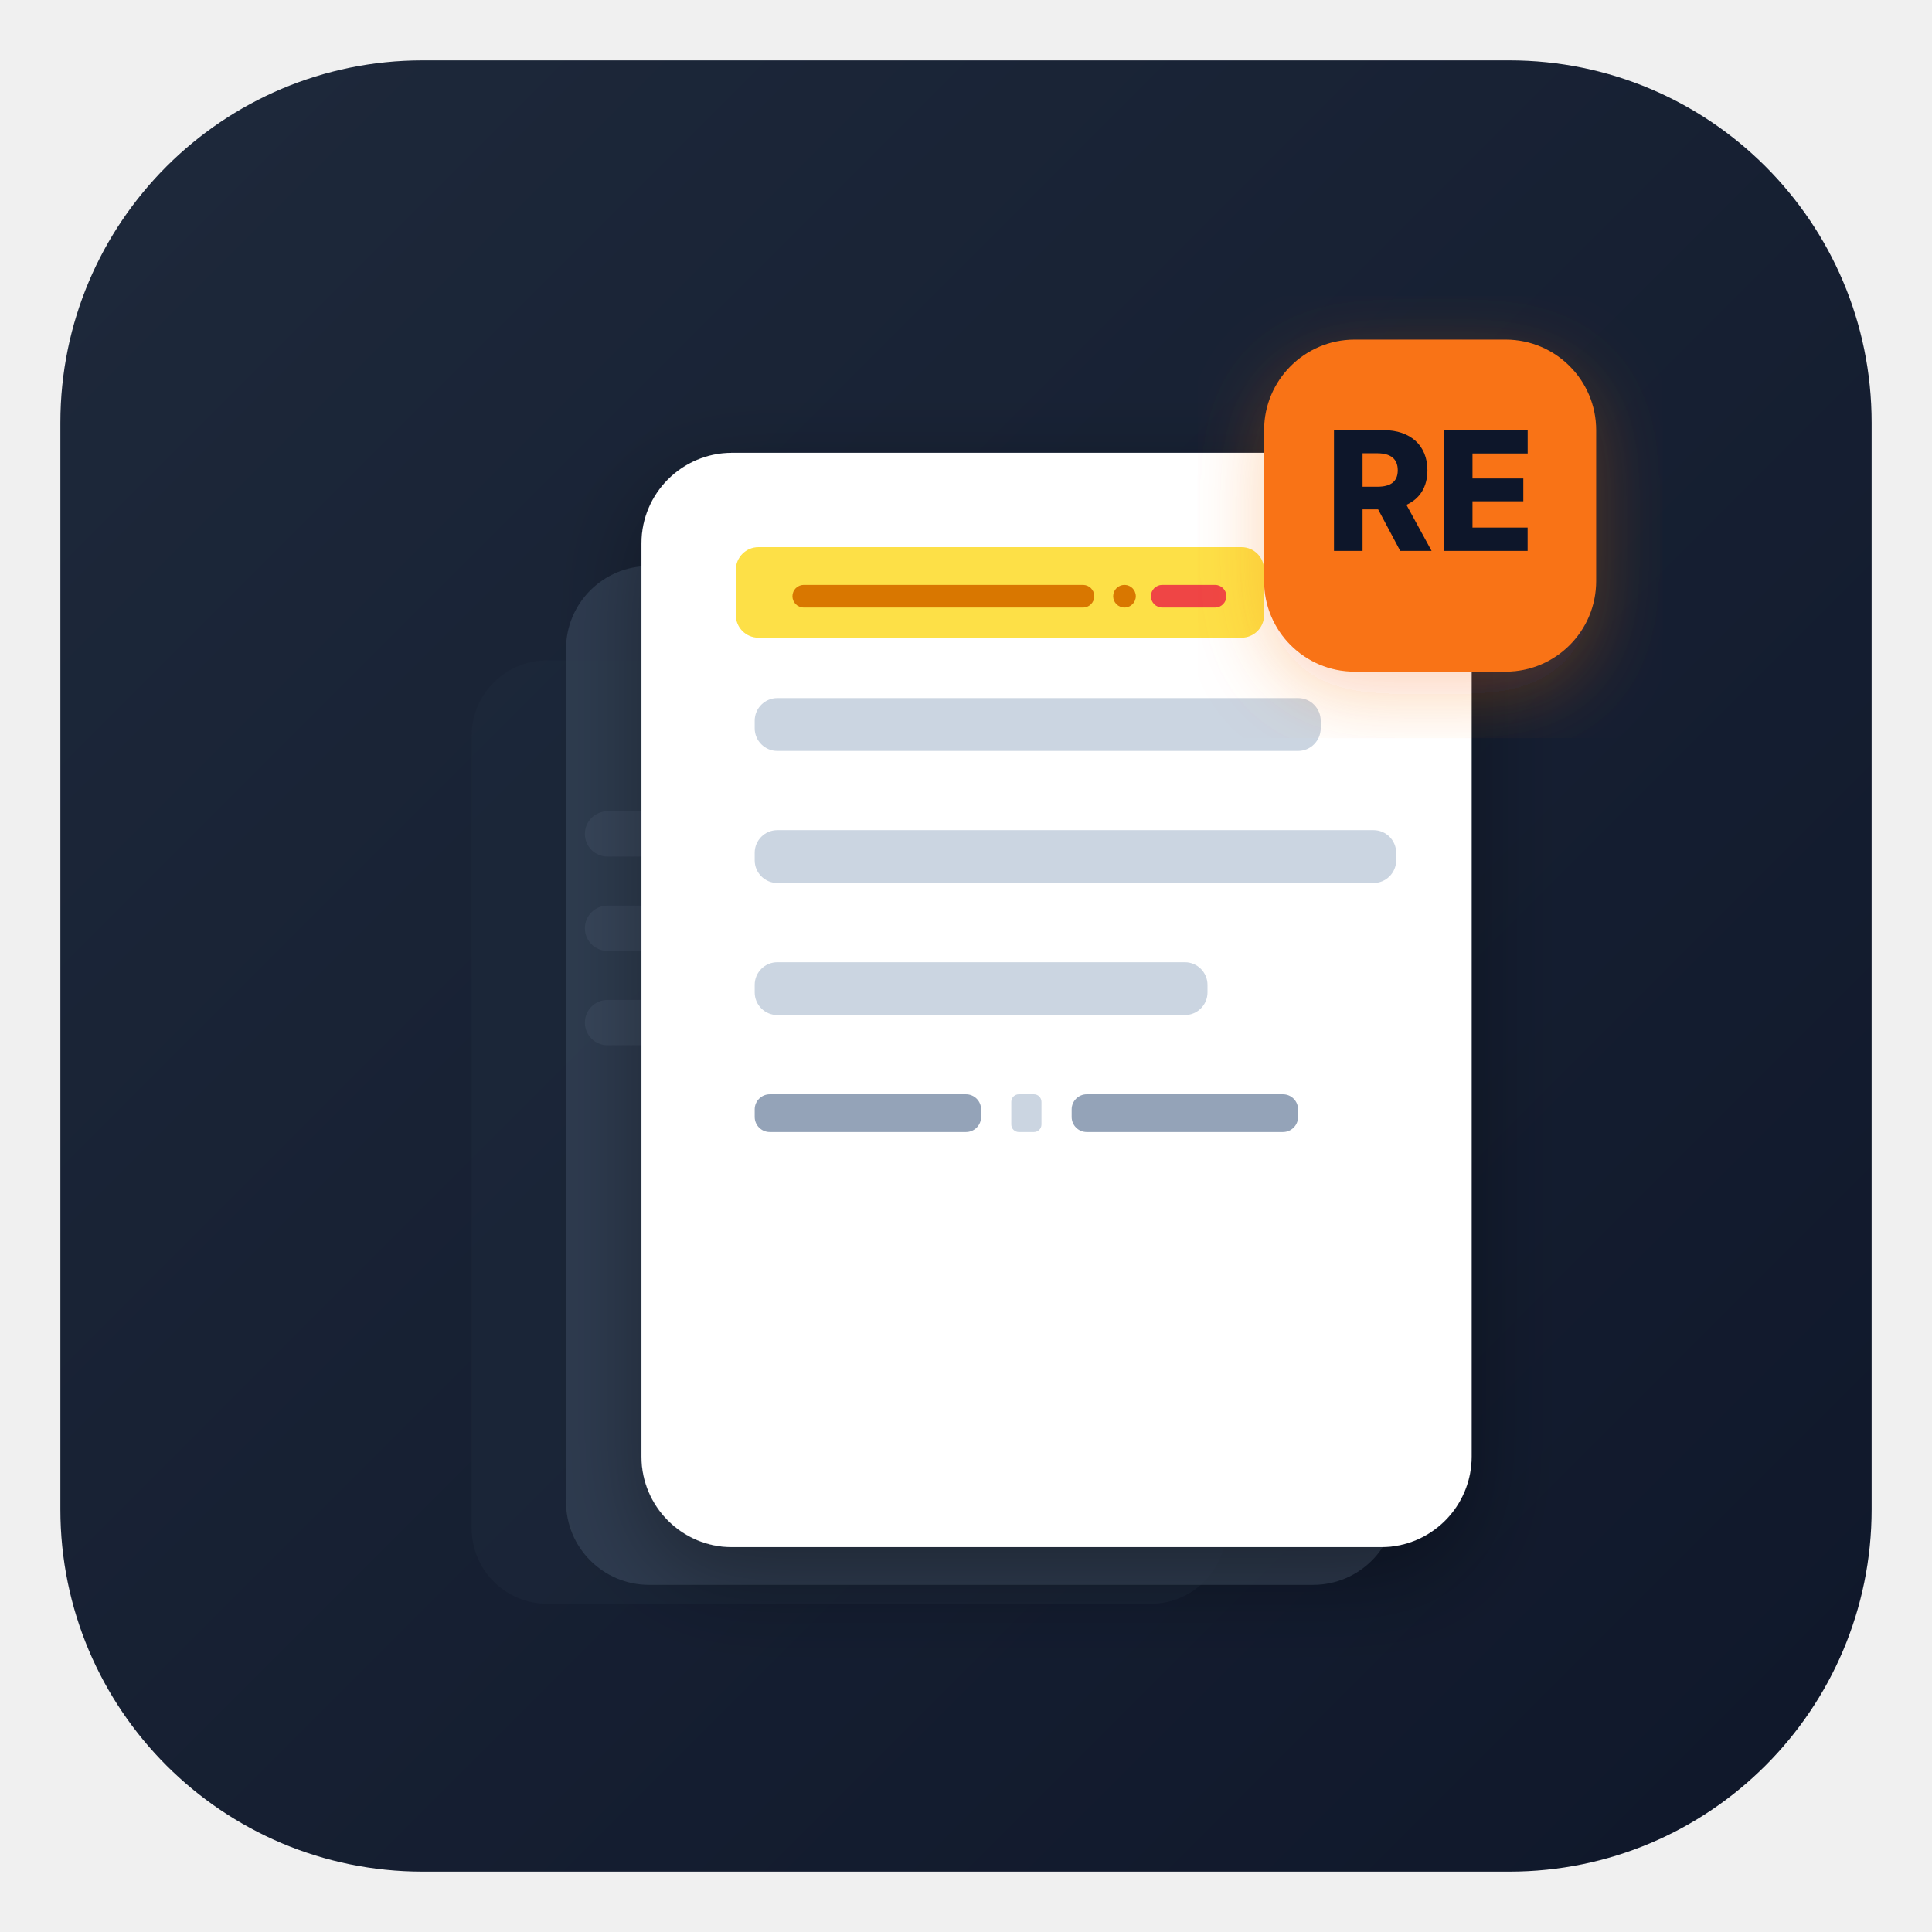
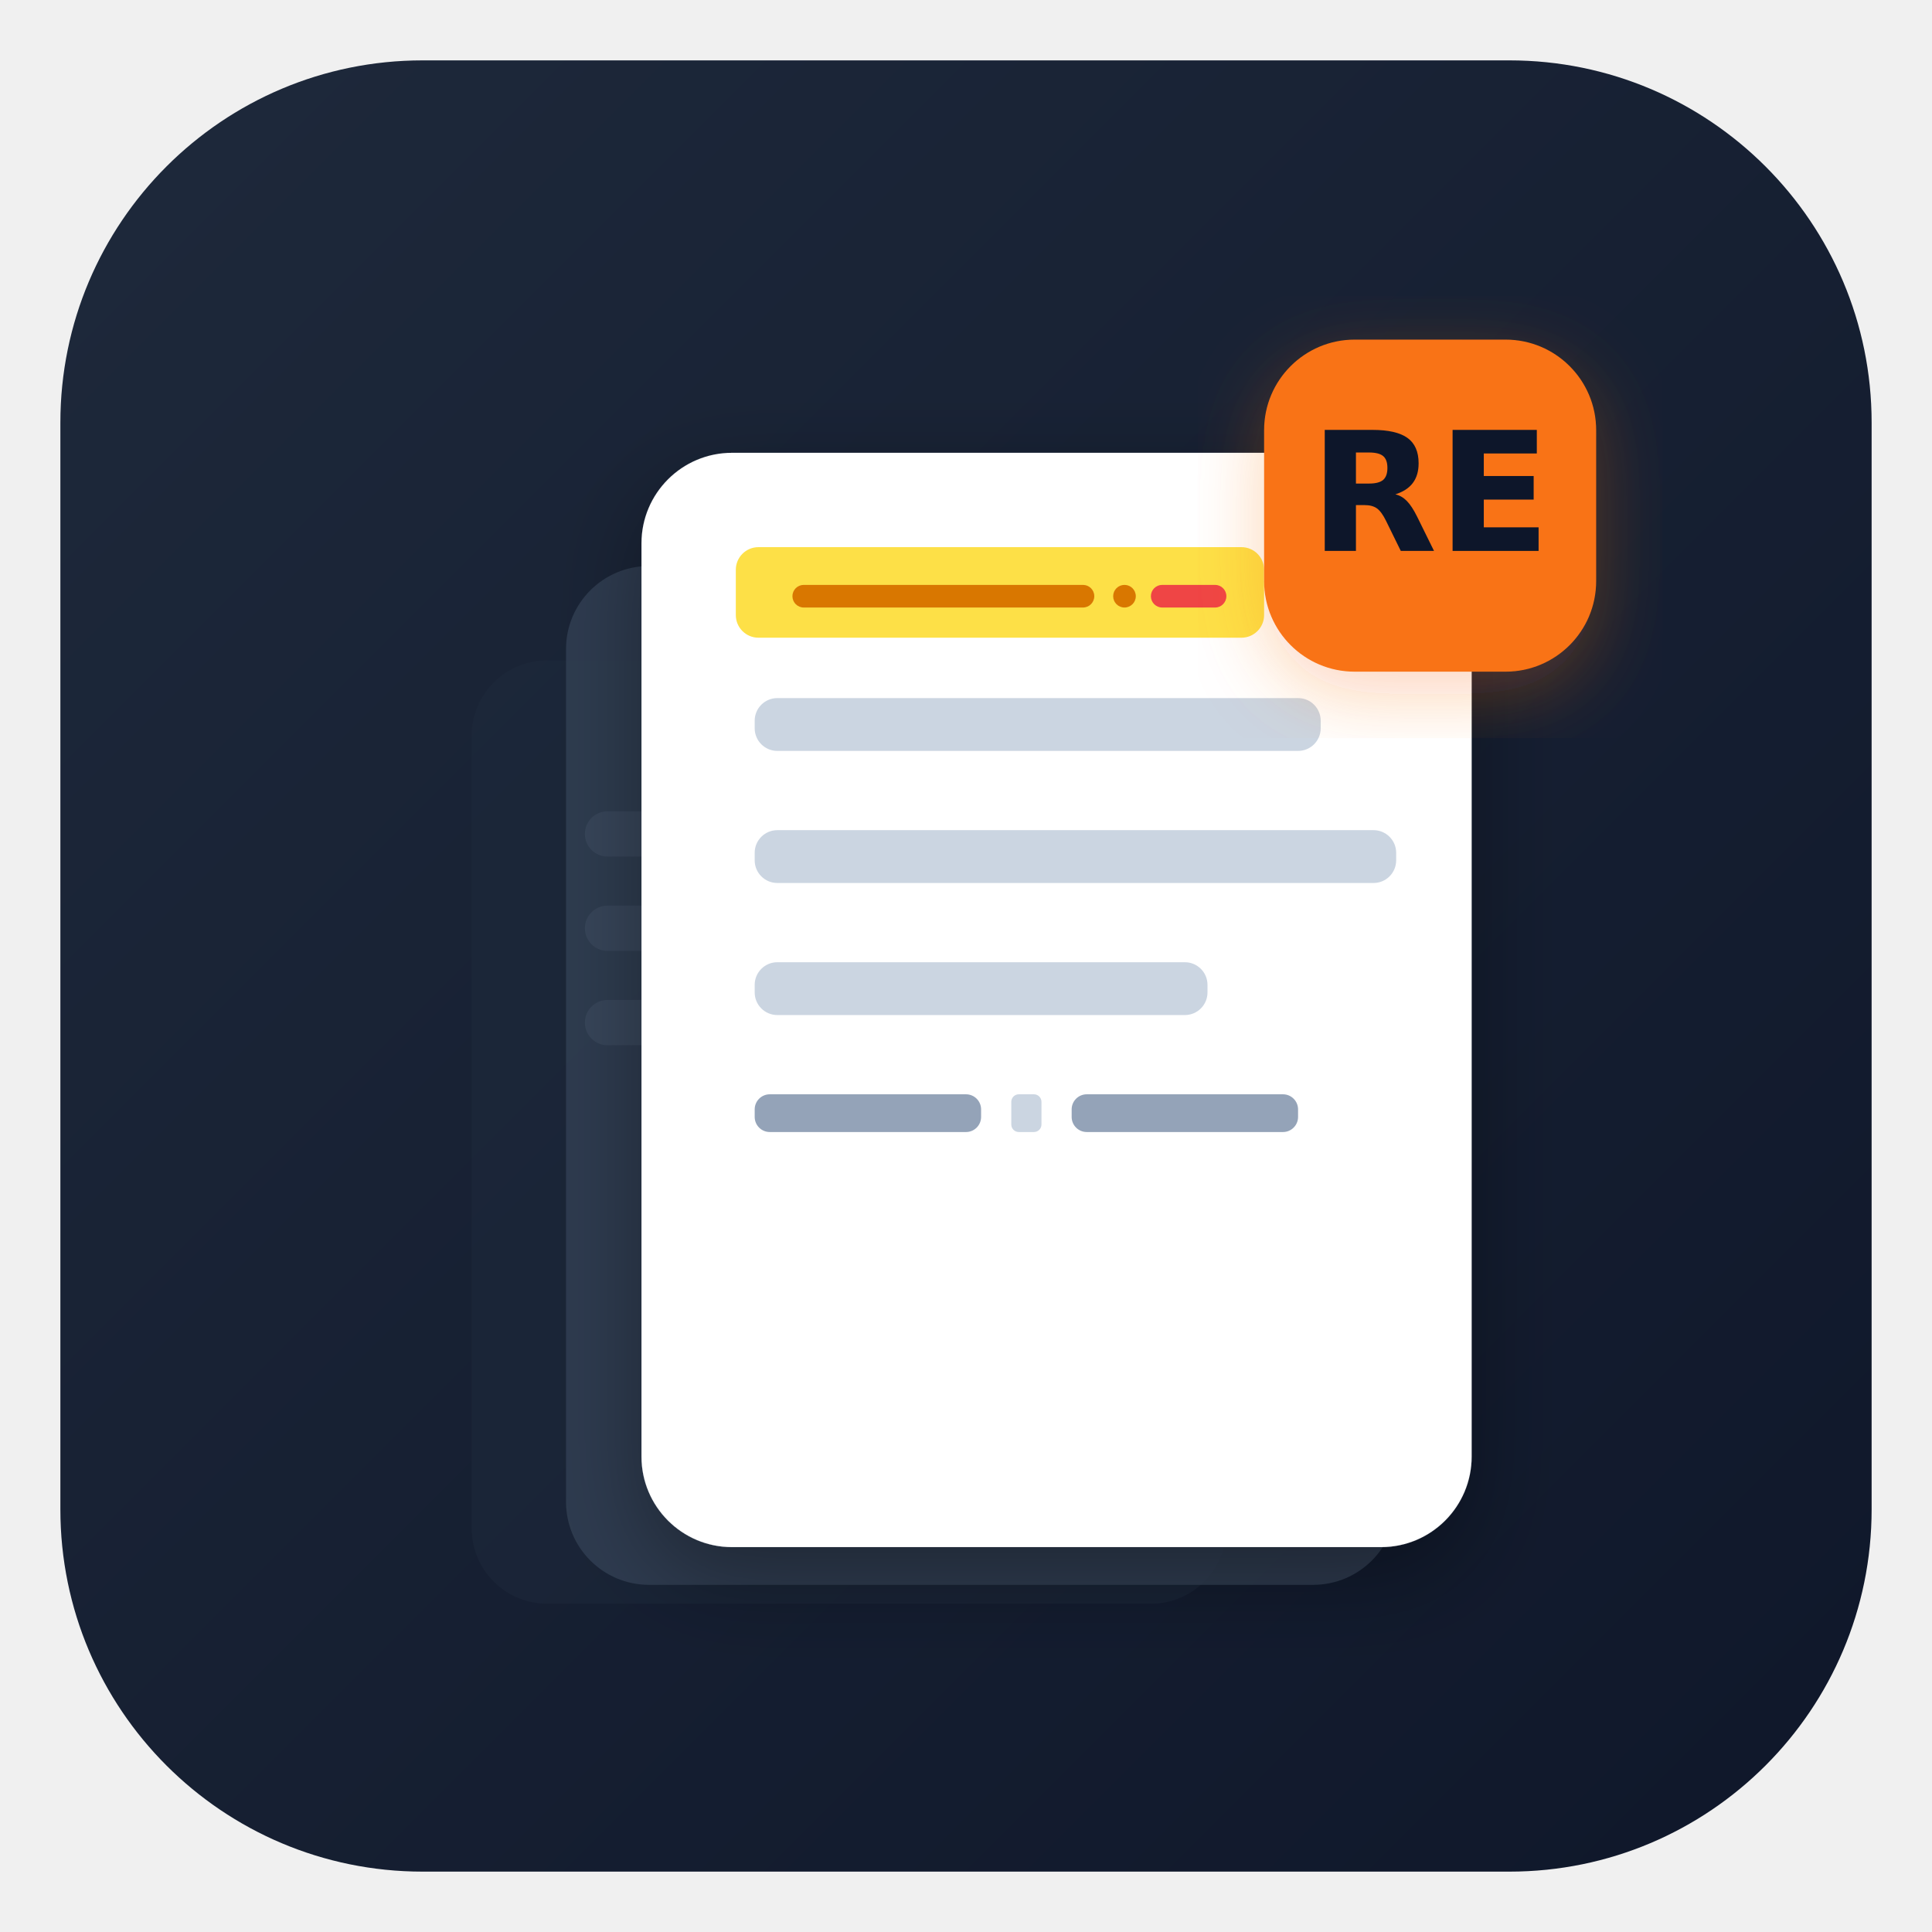
<svg xmlns="http://www.w3.org/2000/svg" viewBox="0 0 512 512" width="512" height="512">
  <defs>
    <linearGradient id="bgGrad" x1="0%" y1="0%" x2="100%" y2="100%">
      <stop offset="0%" stop-color="#1E293B" />
      <stop offset="100%" stop-color="#0F172A" />
    </linearGradient>
    <filter id="shadow" x="-10%" y="-10%" width="130%" height="130%">
      <feDropShadow dx="0" dy="8" stdDeviation="12" flood-color="#000000" flood-opacity="0.35" />
    </filter>
    <filter id="badgeGlow" x="-20%" y="-20%" width="140%" height="140%">
      <feDropShadow dx="0" dy="6" stdDeviation="10" flood-color="#F97316" flood-opacity="0.3" />
    </filter>
  </defs>
  <rect x="16" y="16" width="480" height="480" rx="96" fill="url(#bgGrad)" />
  <rect x="125" y="175" width="200" height="250" rx="20" fill="#1E293B" opacity="0.5" />
  <rect x="155" y="215" width="110" height="12" rx="6" fill="#475569" />
  <rect x="155" y="240" width="130" height="12" rx="6" fill="#475569" />
  <rect x="155" y="265" width="90" height="12" rx="6" fill="#475569" />
  <rect x="150" y="150" width="220" height="270" rx="22" fill="#334155" opacity="0.8" />
  <rect x="180" y="195" width="130" height="12" rx="6" fill="#64748B" />
  <rect x="180" y="225" width="150" height="12" rx="6" fill="#64748B" />
  <rect x="180" y="255" width="100" height="12" rx="6" fill="#64748B" />
  <g filter="url(#shadow)">
    <rect x="170" y="120" width="220" height="290" rx="24" fill="#FFFFFF" />
    <rect x="200" y="185" width="150" height="14" rx="6" fill="#CBD5E1" />
    <rect x="200" y="220" width="170" height="14" rx="6" fill="#CBD5E1" />
    <rect x="200" y="255" width="120" height="14" rx="6" fill="#CBD5E1" />
    <rect x="200" y="290" width="60" height="10" rx="4" fill="#94A3B8" />
    <rect x="268" y="290" width="8" height="10" rx="2" fill="#CBD5E1" />
    <rect x="284" y="290" width="60" height="10" rx="4" fill="#94A3B8" />
    <rect x="195" y="145" width="140" height="24" rx="6" fill="#FDE047" />
    <rect x="210" y="155" width="80" height="6" rx="3" fill="#D97706" />
    <rect x="295" y="155" width="6" height="6" rx="3" fill="#D97706" />
    <rect x="305" y="155" width="20" height="6" rx="3" fill="#EF4444" />
  </g>
  <g filter="url(#badgeGlow)">
    <rect x="335" y="90" width="88" height="88" rx="24" fill="#F97316" />
-     <text x="379" y="146" font-family="system-ui, -apple-system, sans-serif" font-size="44" font-weight="800" fill="#0F172A" text-anchor="middle">RE</text>
+     <g transform="translate(347.031 146) scale(0.021484 -0.021484)">
+       <path d="M735 831Q856 831 908.5 876.0Q961 921 961 1024Q961 1126 908.5 1170.0Q856 1214 735 1214H573V831ZM573 565V0H188V1493H776Q1071 1493 1208.5 1394.0Q1346 1295 1346 1081Q1346 933 1274.5 838.0Q1203 743 1059 698Q1138 680 1200.5 616.5Q1263 553 1327 424L1536 0H1126L944 371Q889 483 832.5 524.0Q776 565 682 565Z" fill="#0F172A" />
+     </g>
+     <g transform="translate(380.912 146) scale(0.021484 -0.021484)">
+       <path d="M188 1493H1227V1202H573V924H1188V633H573V291H1249V0H188Z" fill="#0F172A" />
+     </g>
  </g>
</svg>
